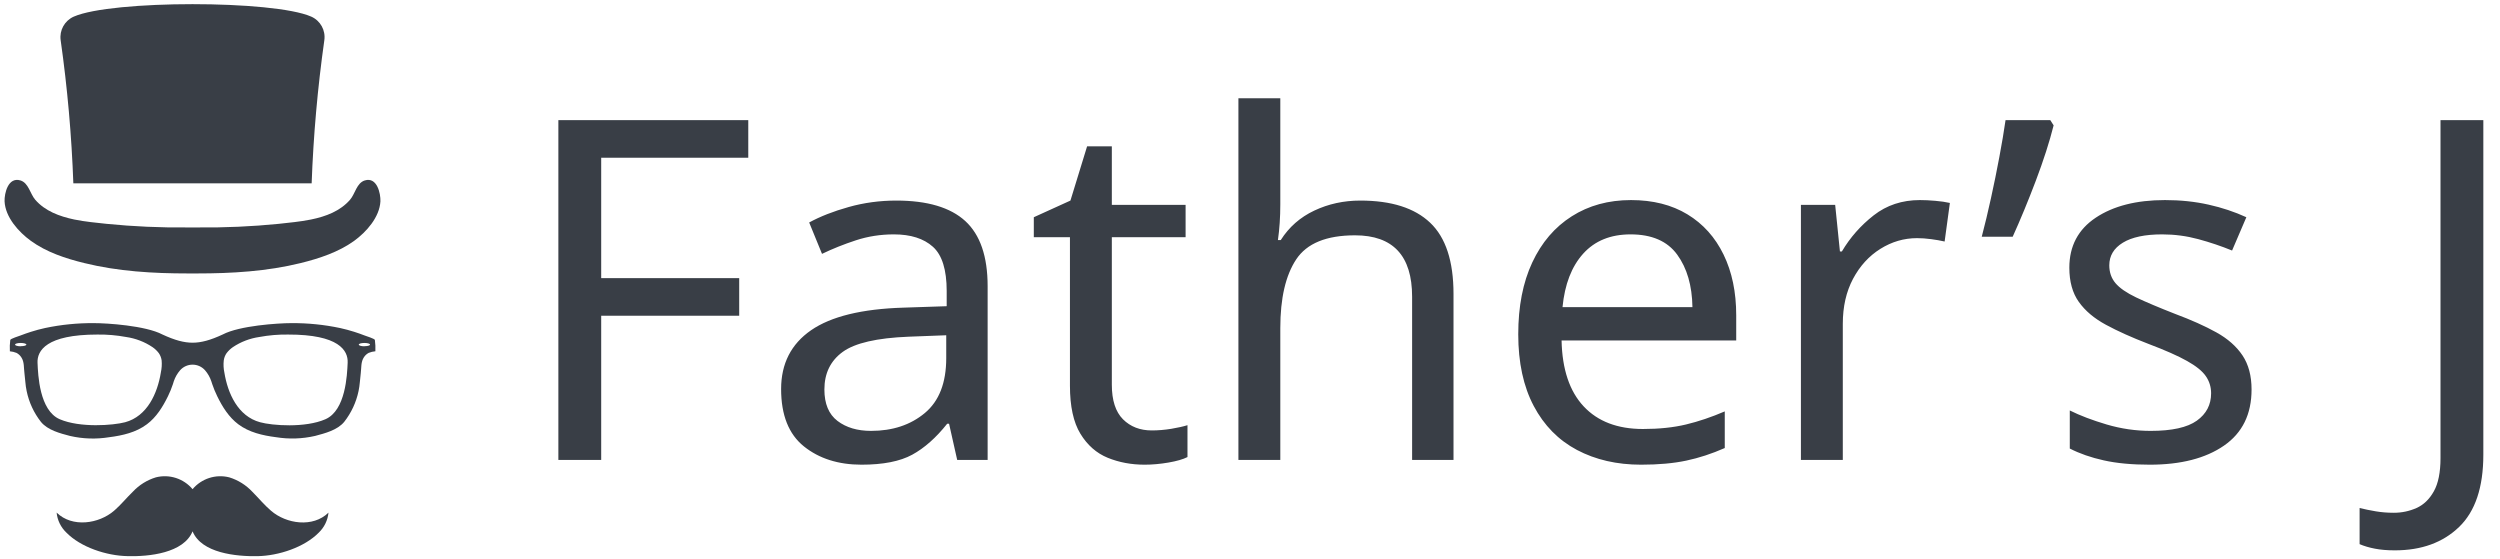
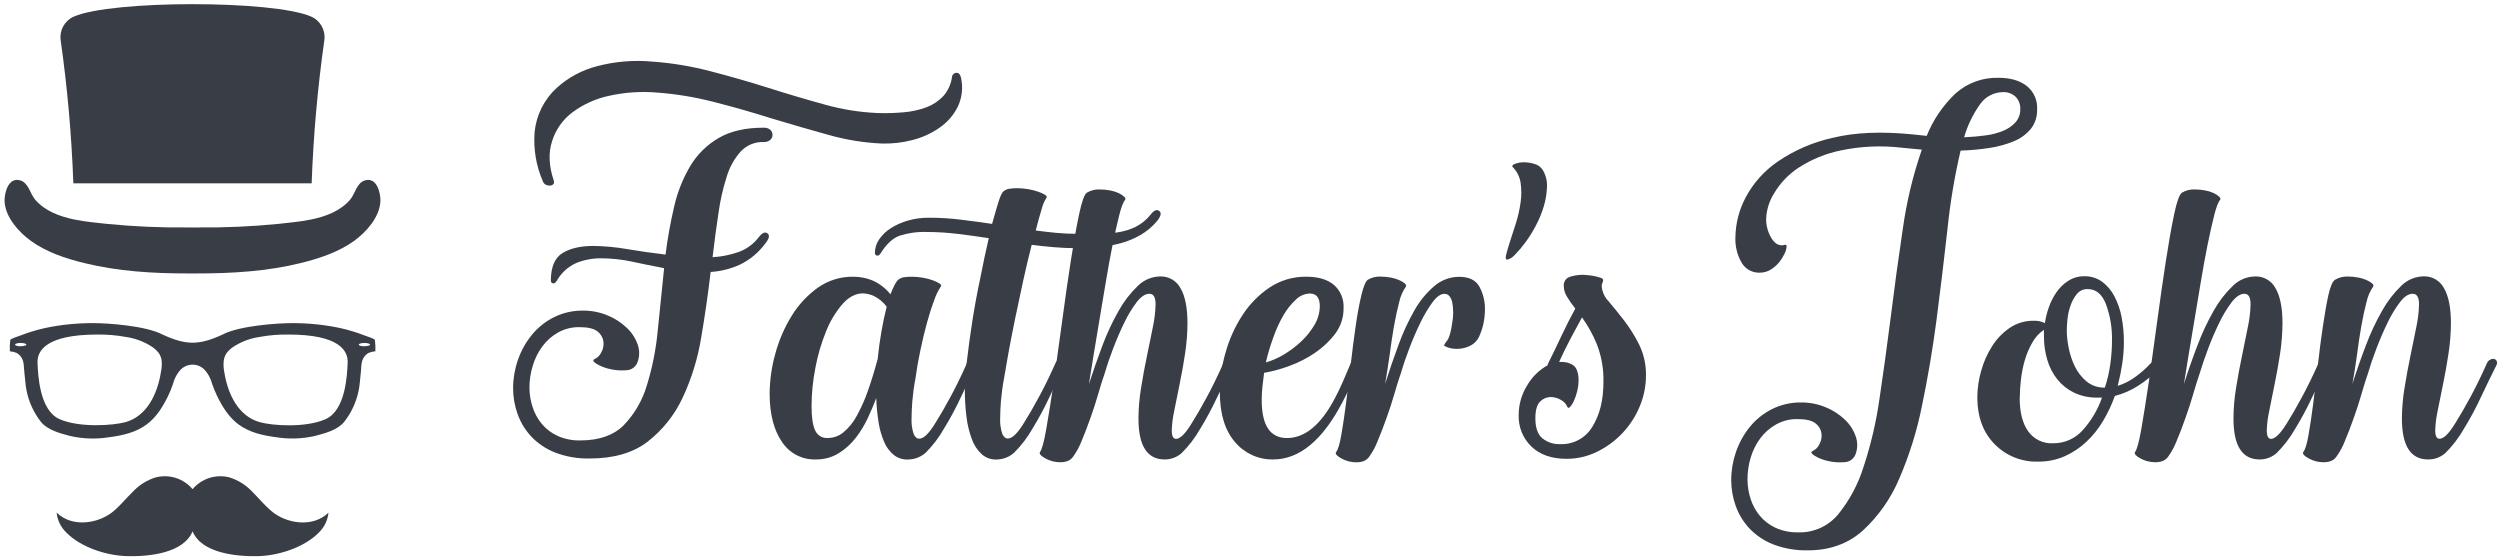
<svg xmlns="http://www.w3.org/2000/svg" viewBox="0 0 788 176">
  <defs>
-     <style>.cls-1,.cls-2{fill:#393e46;}.cls-2{font-size:150px;font-family:SpringinMay, Spring in May;}</style>
+     <style>.cls-1{fill:#393e46;}</style>
  </defs>
  <g id="Layer_1" data-name="Layer 1">
    <path id="_Path_" data-name="&lt;Path&gt;" class="cls-1" d="M60.7,167.48c-2.83,6.86-13.7,8-20.51,7.81-6.64-.12-14.78-2.82-19.27-7.42a10,10,0,0,1-3.07-6.3c4.93,4.83,13.32,3.54,18.1-.58,2.16-1.86,3.9-4.05,5.92-6a16.57,16.57,0,0,1,7.26-4.53,11.44,11.44,0,0,1,11.57,3.73,11.43,11.43,0,0,1,11.56-3.73A16.66,16.66,0,0,1,79.53,155c2,2,3.76,4.17,5.91,6,4.79,4.12,13.18,5.41,18.1.58a10.08,10.08,0,0,1-3.06,6.3c-4.5,4.6-12.63,7.3-19.28,7.42C74.39,175.43,63.53,174.34,60.7,167.48Z" />
    <g id="_Group_" data-name="&lt;Group&gt;">
      <path id="_Compound_Path_" data-name="&lt;Compound Path&gt;" class="cls-1" d="M118.16,107.15c-.08-.4-2.79-1.23-3.22-1.4-1.08-.42-2.18-.81-3.29-1.16-1.46-.46-2.93-.86-4.43-1.19a71.86,71.86,0,0,0-15.42-1.55c-4.14,0-16.3.79-21.58,3.57h0c-3.93,1.83-6.84,2.6-9.52,2.6s-5.6-.77-9.53-2.6h0c-5.28-2.78-17.44-3.58-21.57-3.57a72,72,0,0,0-15.43,1.55c-1.49.33-3,.73-4.42,1.19-1.11.35-2.21.74-3.3,1.16-.42.17-3.14,1-3.21,1.4a19.05,19.05,0,0,0-.13,3.58,7.21,7.21,0,0,1,2.09.5,4,4,0,0,1,1.51,1.38c1,1.47.76,3.4,1,5.07.25,1.85.28,3.72.69,5.57A23.4,23.4,0,0,0,12.92,133c2.14,2.59,6,3.58,9.15,4.41a32.06,32.06,0,0,0,12.35.4c4.2-.53,8.49-1.52,11.87-4.07,3-2.23,5-5.49,6.65-8.84a31.33,31.33,0,0,0,1.56-3.81h0c.1-.3.19-.61.28-.91a10.37,10.37,0,0,1,2-3.49,5.25,5.25,0,0,1,7.83,0,10.32,10.32,0,0,1,2,3.5c.09.3.19.59.29.89h0a31.37,31.37,0,0,0,1.57,3.81c1.63,3.35,3.67,6.61,6.64,8.84,3.39,2.55,7.68,3.54,11.87,4.07a32,32,0,0,0,12.35-.4c3.11-.83,7-1.82,9.15-4.41a23.55,23.55,0,0,0,4.54-9.75c.41-1.85.44-3.72.69-5.57.22-1.67,0-3.6,1-5.07a4.08,4.08,0,0,1,1.51-1.38,7.27,7.27,0,0,1,2.1-.5A19.94,19.94,0,0,0,118.16,107.15Zm-111.63,2c-1,0-1.78-.23-1.78-.53s.8-.52,1.78-.52,1.78.23,1.78.52S7.51,109.12,6.53,109.12Zm44.17,8.27c-1.07,6.56-4.28,13.78-11.26,15.67-3.78,1-14.2,1.81-20.61-.95s-6.84-14-7-17.8,2.77-8.89,18.84-8.89a45.92,45.92,0,0,1,9.07.77,20.09,20.09,0,0,1,8.34,3.2,8.54,8.54,0,0,1,2,1.92,5.37,5.37,0,0,1,.87,2.27A12.51,12.51,0,0,1,50.7,117.39Zm58.88-3.08c-.17,3.83-.61,15-7,17.8s-16.83,2-20.6.95c-7-1.89-10.2-9.11-11.26-15.67a11.91,11.91,0,0,1-.19-3.81,5.24,5.24,0,0,1,.87-2.27,8.68,8.68,0,0,1,2-1.92,20.15,20.15,0,0,1,8.34-3.2,46,46,0,0,1,9.08-.77C106.82,105.42,109.76,110.48,109.58,114.31Zm5.29-5.19c-1,0-1.78-.23-1.78-.53s.79-.52,1.78-.52,1.77.23,1.77.52S115.85,109.12,114.87,109.12Z" />
    </g>
    <g id="_Group_2" data-name="&lt;Group&gt;">
      <path id="_Path_2" data-name="&lt;Path&gt;" class="cls-1" d="M23.16,57.78H98.23v.08a436.69,436.69,0,0,1,4-45.18,7.05,7.05,0,0,0-4.12-7.44C86.24,0,35.15,0,23.25,5.24a7.06,7.06,0,0,0-4.13,7.44,433.32,433.32,0,0,1,4,45.16v-.06Z" />
      <path id="_Path_3" data-name="&lt;Path&gt;" class="cls-1" d="M115,56.87c-2.59.78-3.06,4.24-4.65,6.07-3.09,3.58-7.6,5.29-12.32,6.25-3.46.71-7,1-10.23,1.37a232.69,232.69,0,0,1-25.42,1.13H59.06a232.62,232.62,0,0,1-25.41-1.13c-3.2-.35-6.77-.66-10.24-1.37-4.71-1-9.23-2.67-12.32-6.25C9.51,61.11,9,57.65,6.44,56.87c-3.9-1.18-5.09,4.13-5,6.58.23,5,4.42,9.66,8.28,12.46,4.92,3.58,11,5.58,16.82,7,10.64,2.63,21.75,3.28,32.67,3.28h2.93c10.93,0,22-.65,32.67-3.28,5.85-1.45,11.91-3.45,16.83-7,3.85-2.8,8-7.44,8.27-12.46C120,61,118.85,55.69,115,56.87Z" />
    </g>
  </g>
  <g id="Layer_2" data-name="Layer 2">
-     <text class="cls-2" transform="translate(161.45 144.97)">Father’s John</text>
+     <path class="cls-1" d="M240.65,44.77a9.39,9.39,0,0,0-7.13,2.93,20.67,20.67,0,0,0-4.42,7.87,67.39,67.39,0,0,0-2.63,11.55q-1,6.6-1.87,13.95a30.2,30.2,0,0,0,8.25-1.65,13.82,13.82,0,0,0,6.3-4.65c1.1-1.4,2-1.8,2.77-1.2s.53,1.65-.67,3.15a21.7,21.7,0,0,1-8,6.68A25.89,25.89,0,0,1,224,85.72q-1.22,10.35-3,20.78a72.07,72.07,0,0,1-5.85,18.9,37.64,37.64,0,0,1-11,13.8q-6.9,5.33-18.3,5.32A28.63,28.63,0,0,1,175,142.65a20.84,20.84,0,0,1-7.5-5,20.57,20.57,0,0,1-4.35-7.12,24.07,24.07,0,0,1-1.42-8.18,27,27,0,0,1,1.5-8.85,25.36,25.36,0,0,1,4.35-7.87,21.15,21.15,0,0,1,7-5.63,20.06,20.06,0,0,1,9.23-2.1,19.69,19.69,0,0,1,7.65,1.5,19.22,19.22,0,0,1,6.07,3.9A13.23,13.23,0,0,1,201,108.6a8.1,8.1,0,0,1-.07,5.62,3.84,3.84,0,0,1-3.53,2.48,16.33,16.33,0,0,1-5.17-.38,13.53,13.53,0,0,1-4.2-1.65q-1.67-1-.6-1.5a4.28,4.28,0,0,0,2.1-2.1,5.59,5.59,0,0,0,.67-3.45,4.78,4.78,0,0,0-1.87-3.15c-1.11-.9-3-1.35-5.7-1.35a13.37,13.37,0,0,0-6.68,1.65,15.87,15.87,0,0,0-4.95,4.35,19.5,19.5,0,0,0-3.07,6.15,23.26,23.26,0,0,0-1.05,6.9,19.77,19.77,0,0,0,1,6.15,15.66,15.66,0,0,0,2.93,5.33,14.24,14.24,0,0,0,4.95,3.75,16.63,16.63,0,0,0,7.2,1.42q8.83,0,13.65-4.8a30.49,30.49,0,0,0,7.27-12.52,85.07,85.07,0,0,0,3.45-17.4q1-9.67,2-19.58-5.27-1-10.35-2.1a47.15,47.15,0,0,0-9.45-1,20.44,20.44,0,0,0-7.95,1.5,13.34,13.34,0,0,0-6.15,5.7c-.4.6-.81.83-1.2.68a.82.82,0,0,1-.6-.83q0-6.45,3.67-8.7c2.45-1.5,5.67-2.25,9.68-2.25a66.61,66.61,0,0,1,10.72,1q5.93,1,12.08,1.72A145.81,145.81,0,0,1,212.52,65a44.18,44.18,0,0,1,5.1-12.75,25,25,0,0,1,8.93-8.77c3.69-2.15,8.4-3.23,14.1-3.23a3,3,0,0,1,2.17.68,2.15,2.15,0,0,1,.68,1.57,2.17,2.17,0,0,1-.68,1.58A3,3,0,0,1,240.65,44.77Zm-66.15,12c.19.6.17,1-.08,1.28a1.63,1.63,0,0,1-1,.45,2.4,2.4,0,0,1-1.28-.23,1.83,1.83,0,0,1-1-1.05,32.4,32.4,0,0,1-2.63-15.6,21.79,21.79,0,0,1,7-13.95,30,30,0,0,1,12.75-6.82,50,50,0,0,1,17.4-1.43,99.7,99.7,0,0,1,18.15,3q9.28,2.4,18.3,5.25,9.45,3,18,5.33a73,73,0,0,0,16.35,2.62,64.81,64.81,0,0,0,8.32-.22A27.18,27.18,0,0,0,292,33.82a14,14,0,0,0,5.32-3.52,11.41,11.41,0,0,0,2.78-6.23,1.44,1.44,0,0,1,1.5-1.12c.69.05,1.14.62,1.35,1.72a14.13,14.13,0,0,1-1,8.85,17.39,17.39,0,0,1-5.62,6.6,25.88,25.88,0,0,1-8.63,4,34.47,34.47,0,0,1-9.82,1.12,72.84,72.84,0,0,1-16.65-2.7q-8.7-2.4-18.15-5.25-9-2.85-18.15-5.17a100.64,100.64,0,0,0-17.7-2.93,50.16,50.16,0,0,0-15.23,1,29.93,29.93,0,0,0-11.62,5.25A18.17,18.17,0,0,0,174,44.55Q172.25,50,174.5,56.77Z" />
+     <path class="cls-1" d="M286.54,144.82a6.83,6.83,0,0,1-4.73-1.35,10.56,10.56,0,0,1-3.1-4.12,25.29,25.29,0,0,1-1.78-6.23,62,62,0,0,1-.74-7.65q-1.05,2.85-2.62,6.23a33.63,33.63,0,0,1-3.83,6.3,20.09,20.09,0,0,1-5.4,4.87,13.4,13.4,0,0,1-7.2,1.95,12.23,12.23,0,0,1-10.72-5.62q-3.82-5.62-3.83-15.08a47.54,47.54,0,0,1,1.8-12.67,44.89,44.89,0,0,1,5.17-11.93,30.39,30.39,0,0,1,8.23-8.85A18.84,18.84,0,0,1,269,87.22a15.83,15.83,0,0,1,6.07,1.2,15.14,15.14,0,0,1,5.61,4.35q1.49-3.9,2.52-4.65a3.63,3.63,0,0,1,1.85-.75,17.05,17.05,0,0,1,2.29-.15,21,21,0,0,1,3.45.3,17.87,17.87,0,0,1,3.23.83,9.76,9.76,0,0,1,2.17,1.05c.5.35.6.67.3,1a18.48,18.48,0,0,0-2,4.13q-1.12,2.93-2.25,7t-2.1,8.7q-1,4.65-1.58,9a72.11,72.11,0,0,0-1,7.28c-.15,2-.23,3.77-.23,5.17a13.54,13.54,0,0,0,.68,5.18c.45.95,1,1.42,1.72,1.42q2.1,0,5.1-4.95,2.1-3.3,4.73-8.17t5.17-10.58a2.26,2.26,0,0,1,.9-1.12,2.08,2.08,0,0,1,1.05-.38,1.25,1.25,0,0,1,1.13.6,1.48,1.48,0,0,1-.08,1.5q-2.4,4.8-4.95,10.2a97.28,97.28,0,0,1-5.25,9.75,35.54,35.54,0,0,1-5.77,7.58A8.4,8.4,0,0,1,286.54,144.82Zm-9.9-31.65q.45-4.5,1.2-8.77t1.65-7.73a11.29,11.29,0,0,0-4.05-3.37,9.05,9.05,0,0,0-3.45-.83q-3.45,0-6.45,3.38a30.32,30.32,0,0,0-5.17,8.62A58.94,58.94,0,0,0,257,116a64.19,64.19,0,0,0-1.2,12q0,5.25,1.13,7.65a4,4,0,0,0,4,2.4,7.74,7.74,0,0,0,4.95-1.8,17.5,17.5,0,0,0,4.13-5.1,51.09,51.09,0,0,0,3.52-7.87Q275.14,118.73,276.64,113.17Z" />
+     <path class="cls-1" d="M339.19,78.22q-3.45,0-7-.3t-7-.75q-1.35,5.25-2.7,11.4t-2.55,12q-1.2,5.85-2.1,10.8t-1.35,7.8a72.11,72.11,0,0,0-1,7.28c-.15,2-.23,3.77-.23,5.17a13.54,13.54,0,0,0,.68,5.18c.45.95,1,1.42,1.72,1.42q2.1,0,5.1-4.95,2.1-3.3,4.73-8.17t5.17-10.58a2.26,2.26,0,0,1,.9-1.12,2.08,2.08,0,0,1,1.05-.38,1.25,1.25,0,0,1,1.13.6,1.48,1.48,0,0,1-.08,1.5q-2.4,4.8-4.95,10.2a97.28,97.28,0,0,1-5.25,9.75,35.54,35.54,0,0,1-5.77,7.58,8.37,8.37,0,0,1-5.17,2.17,6.77,6.77,0,0,1-5-1.57,11.8,11.8,0,0,1-3.18-4.8,30.36,30.36,0,0,1-1.7-7,66.7,66.7,0,0,1-.52-8.48,84,84,0,0,1,.67-9.37q.66-5.77,1.7-12.45T309,87.6q1.32-6.82,2.66-12.53-4.89-.75-9.82-1.35a81.62,81.62,0,0,0-9.88-.6,24.76,24.76,0,0,0-8.47,1.2q-3.23,1.2-5.93,5.55c-.4.6-.8.83-1.2.68a.83.83,0,0,1-.6-.83,7.57,7.57,0,0,1,1.35-4.27,12.46,12.46,0,0,1,3.68-3.53,20.55,20.55,0,0,1,5.4-2.4,23.08,23.08,0,0,1,6.52-.9,82.87,82.87,0,0,1,10,.6q4.92.6,10,1.35,1.19-4.35,2.07-7.12c.59-1.85,1.14-2.93,1.64-3.23a3.74,3.74,0,0,1,1.88-.75,17.5,17.5,0,0,1,2.32-.15,21,21,0,0,1,3.45.3,17.87,17.87,0,0,1,3.23.83,9.76,9.76,0,0,1,2.17,1c.5.35.6.67.3,1a12.23,12.23,0,0,0-1.42,3.38q-.82,2.63-1.88,6.82,3.3.45,6.53.75t6.67.3h6.3a43,43,0,0,0,6.23-.45,19.47,19.47,0,0,0,5.7-1.72,14.14,14.14,0,0,0,4.72-3.83c1.1-1.4,2-1.8,2.78-1.2s.52,1.65-.68,3.15a19.35,19.35,0,0,1-5.25,4.43,26.31,26.31,0,0,1-6.37,2.62,39.92,39.92,0,0,1-7,1.2Q342.49,78.22,339.19,78.22Z" />
+     <path class="cls-1" d="M367.09,144.82q-8.25,0-8.25-12.9a61.63,61.63,0,0,1,.83-9.67c.54-3.45,1.17-6.83,1.87-10.13s1.33-6.37,1.88-9.22a39.31,39.31,0,0,0,.82-7q0-3.3-1.95-3.3t-4,2.63a37.86,37.86,0,0,0-3.9,6.45q-1.87,3.83-3.53,8.17t-2.7,7.95q-.9,2.55-2,6.38t-2.48,7.65q-1.35,3.83-2.77,7.2a22,22,0,0,1-2.63,4.87,3.78,3.78,0,0,1-1.8,1.43,6.64,6.64,0,0,1-2.25.37,9.6,9.6,0,0,1-4.72-1.2c-1.45-.8-2-1.45-1.73-2q.9-1,2-7.27t2.4-15.08q1.26-8.85,2.62-19t2.7-18.83q1.35-8.7,2.63-14.77t2.47-6.83a7.24,7.24,0,0,1,4.2-1,16.47,16.47,0,0,1,3.08.3,11.48,11.48,0,0,1,2.7.83A7.37,7.37,0,0,1,354.34,62c.4.35.5.67.3,1q-.9,1-1.87,4.88t-2.1,9.37q-1.12,5.55-2.18,12t-2.1,12.53q-1,6.08-1.87,11.25t-1.28,8q2-6.15,4.28-12.22a75,75,0,0,1,5.1-10.88,33.1,33.1,0,0,1,6-7.8,10.23,10.23,0,0,1,7.12-3,7,7,0,0,1,6.38,3.75q2.17,3.75,2.17,11a64.7,64.7,0,0,1-.75,9.53q-.75,5-1.72,9.67t-1.73,8.55a34.31,34.31,0,0,0-.75,6q0,2.7,1.35,2.7,1.95,0,4.95-4.95,2.1-3.3,4.73-8.17t5.17-10.58a2.26,2.26,0,0,1,.9-1.12,2.08,2.08,0,0,1,1.05-.38,1.25,1.25,0,0,1,1.13.6,1.48,1.48,0,0,1-.08,1.5q-2.4,4.8-5,10.2a97.28,97.28,0,0,1-5.25,9.75,35.79,35.79,0,0,1-5.85,7.65A8,8,0,0,1,367.09,144.82Z" />
+     <path class="cls-1" d="M425.74,114.52a2.26,2.26,0,0,1,.9-1.12,2.08,2.08,0,0,1,1.05-.38,1.25,1.25,0,0,1,1.13.6,1.51,1.51,0,0,1-.08,1.5q-1.35,2.85-2.7,5.78t-2.85,5.77q-9.45,18.15-21.9,18.15a15.3,15.3,0,0,1-12-5.47q-4.8-5.47-4.8-15.83a45.42,45.42,0,0,1,1.8-12.37,42.73,42.73,0,0,1,5.25-11.7,30.47,30.47,0,0,1,8.55-8.78,20.39,20.39,0,0,1,11.7-3.45q5.55,0,8.63,2.55a9,9,0,0,1,3.07,7.35,13,13,0,0,1-2.55,7.95,26.42,26.42,0,0,1-6.37,6.08,36.16,36.16,0,0,1-8.18,4.2,45.63,45.63,0,0,1-7.95,2.17c-.2,1.5-.37,3-.52,4.35a39.4,39.4,0,0,0-.23,4.2q0,12,7.95,12,8.55,0,15.15-12.6,1.35-2.55,2.55-5.32T425.74,114.52Zm-26.7-.3a23.6,23.6,0,0,0,5.63-2.47,30.81,30.81,0,0,0,5.47-4.13,23.09,23.09,0,0,0,4.2-5.25A11.54,11.54,0,0,0,416,96.52q0-4-3.15-4a6.5,6.5,0,0,0-4.35,1.88,20.82,20.82,0,0,0-3.9,4.87,39.45,39.45,0,0,0-3.22,7A64.71,64.71,0,0,0,399,114.22Z" />
+     <path class="cls-1" d="M455.29,92.62q-1.8,0-3.75,2.63a41.45,41.45,0,0,0-3.83,6.45q-1.87,3.83-3.52,8.17t-2.7,7.95q-.9,2.55-2,6.38T437,131.85q-1.35,3.83-2.78,7.2a21.69,21.69,0,0,1-2.62,4.87,3.78,3.78,0,0,1-1.8,1.43,6.64,6.64,0,0,1-2.25.37,9.64,9.64,0,0,1-4.73-1.2c-1.44-.8-2-1.45-1.72-2q.9-1,1.65-5.25t1.5-10q.75-5.77,1.5-12.38t1.57-12.22q.82-5.62,1.8-9.68t2-4.8a7.24,7.24,0,0,1,4.2-1,16.36,16.36,0,0,1,3.07.3,11.48,11.48,0,0,1,2.7.83,7.46,7.46,0,0,1,1.73,1.05c.4.35.5.67.3,1a13.7,13.7,0,0,0-2.1,4.88q-.9,3.38-1.65,7.65T438,112q-.68,4.8-1.42,9,1.95-6.15,4.2-12.22a71,71,0,0,1,5-10.88,28.26,28.26,0,0,1,6.3-7.72,12,12,0,0,1,7.88-2.93q4.65,0,6.37,3.15a14.44,14.44,0,0,1,1.73,7,21.83,21.83,0,0,1-.45,4.43,18.08,18.08,0,0,1-1.2,3.82,6.22,6.22,0,0,1-2.93,3.3,9.5,9.5,0,0,1-3.75,1,9,9,0,0,1-3.22-.38q-1.35-.45-1.35-.75a7.81,7.81,0,0,1,1-1.5q1-1.35,1.58-5.55a17.7,17.7,0,0,0,0-6.52C457.29,93.5,456.49,92.62,455.29,92.62Z" />
+     <path class="cls-1" d="M475.24,81.82c-.6.1-.78-.37-.53-1.42s.65-2.43,1.2-4.13,1.18-3.65,1.88-5.85a39.22,39.22,0,0,0,1.5-6.6,21.59,21.59,0,0,0,0-6.22,8.85,8.85,0,0,0-2.55-5q-.3-.6.9-1a7.85,7.85,0,0,1,2.77-.45,11.34,11.34,0,0,1,3.3.53,4.47,4.47,0,0,1,2.63,2,9.53,9.53,0,0,1,1.27,5.25,23.7,23.7,0,0,1-1,6.08A33,33,0,0,1,484.16,71a40.69,40.69,0,0,1-3.3,5.33,34.53,34.53,0,0,1-3.22,3.82A5.34,5.34,0,0,1,475.24,81.82Z" />
+     <path class="cls-1" d="M478.69,130.87a17.59,17.59,0,0,1,2.7-9.45,16.85,16.85,0,0,1,6.45-6.3.87.87,0,0,1,.15-.6q2.1-4.2,4.2-8.7t4.35-8.55a35.44,35.44,0,0,1-2.63-3.75,6.43,6.43,0,0,1-1-3.3,2.77,2.77,0,0,1,2-3,13.52,13.52,0,0,1,3.83-.6c.2,0,.67,0,1.42.08a17.35,17.35,0,0,1,2.25.3,17.07,17.07,0,0,1,2,.52q.9.3.9.75a2,2,0,0,1-.23.9,2.32,2.32,0,0,0-.22,1,7.61,7.61,0,0,0,2.17,4.8q2.17,2.55,4.8,5.93a47.51,47.51,0,0,1,4.8,7.65,21.35,21.35,0,0,1,2.18,9.82,25.17,25.17,0,0,1-1.95,9.68,27.56,27.56,0,0,1-13.43,14.32,21.62,21.62,0,0,1-9.67,2.25q-7.05,0-11.1-3.9A13.15,13.15,0,0,1,478.69,130.87Zm12.75-16.8c.6,0,1.2,0,1.8.08a4.91,4.91,0,0,1,1.8.52,3.38,3.38,0,0,1,2,2,8.8,8.8,0,0,1,.53,3.07,14.79,14.79,0,0,1-.45,3.6,17,17,0,0,1-1.05,3.08,6.71,6.71,0,0,1-1.2,1.87q-.6.6-.9-.15a4.28,4.28,0,0,0-2-2.1,6.41,6.41,0,0,0-3.22-.9,4.7,4.7,0,0,0-3.3,1.43q-1.5,1.43-1.5,5.32c0,2.9.73,5,2.17,6.23a8.32,8.32,0,0,0,5.63,1.87,11.25,11.25,0,0,0,10.2-5.55q3.45-5.55,3.45-14a30.69,30.69,0,0,0-2.1-12,41.15,41.15,0,0,0-4.65-8.4q-1.65,3-3.53,6.53T491.44,114.07Z" />
+     <path class="cls-1" d="M556.69,68.92a11.56,11.56,0,0,0,1.72,6.23c1.15,1.85,2.57,2.52,4.28,2q.45-.15.45.6a5.88,5.88,0,0,1-.6,2.1,13.52,13.52,0,0,1-1.65,2.7,10.54,10.54,0,0,1-2.7,2.4,6.62,6.62,0,0,1-3.6,1A6.35,6.35,0,0,1,549,82.87a14.74,14.74,0,0,1-2-8.1,27.58,27.58,0,0,1,3.22-12.52,31.7,31.7,0,0,1,10.13-11.33,49.65,49.65,0,0,1,17.4-7.5q10.48-2.55,25.2-1.05c.8.1,1.52.18,2.17.23s1.37.12,2.18.22a37.64,37.64,0,0,1,9.07-13.35,19.5,19.5,0,0,1,13.58-4.95c3.69,0,6.65.85,8.85,2.55a8.76,8.76,0,0,1,3.3,7.35,9.52,9.52,0,0,1-2,6.23,13.7,13.7,0,0,1-5.4,3.9,32.72,32.72,0,0,1-7.72,2.1,74.67,74.67,0,0,1-9,.82,197,197,0,0,0-4.13,24.68q-1.57,14.17-3.52,29.17-1.8,13.5-4.5,26.48a114.14,114.14,0,0,1-7.2,23.1,47.21,47.21,0,0,1-11.48,16.35q-7,6.23-17.32,6.22a28.63,28.63,0,0,1-10.88-1.87,20.84,20.84,0,0,1-7.5-5,20.57,20.57,0,0,1-4.35-7.12,24.07,24.07,0,0,1-1.42-8.18,27,27,0,0,1,1.5-8.85,25.78,25.78,0,0,1,4.35-7.87,21.15,21.15,0,0,1,7-5.63,20.06,20.06,0,0,1,9.23-2.1,19.69,19.69,0,0,1,7.65,1.5,19.22,19.22,0,0,1,6.07,3.9,13.23,13.23,0,0,1,3.45,5.33,8.1,8.1,0,0,1-.07,5.62,3.84,3.84,0,0,1-3.53,2.48,16.33,16.33,0,0,1-5.17-.38,13.53,13.53,0,0,1-4.2-1.65c-1.11-.7-1.3-1.2-.6-1.5a4.25,4.25,0,0,0,2.1-2.1,5.59,5.59,0,0,0,.67-3.45,4.78,4.78,0,0,0-1.87-3.15c-1.11-.9-3-1.35-5.7-1.35a13.37,13.37,0,0,0-6.68,1.65,15.87,15.87,0,0,0-5,4.35,19.5,19.5,0,0,0-3.07,6.15,23.59,23.59,0,0,0-1,6.9,19.77,19.77,0,0,0,1,6.15,15.83,15.83,0,0,0,2.93,5.33,14.24,14.24,0,0,0,4.95,3.75,16.66,16.66,0,0,0,7.2,1.42,15.72,15.72,0,0,0,12.52-5.7,45.14,45.14,0,0,0,8-15,123.8,123.8,0,0,0,5-21.37q1.8-12.08,3.45-25,1.8-14.55,3.9-28.57a132.89,132.89,0,0,1,6-25l-3.23-.3-3.07-.3a60,60,0,0,0-19.13.83A39.16,39.16,0,0,0,567,52.8a24.71,24.71,0,0,0-7.72,8A16.47,16.47,0,0,0,556.69,68.92Zm62.4-25.65q3.6-.15,6.82-.6a21.46,21.46,0,0,0,5.63-1.5,10.59,10.59,0,0,0,3.82-2.7,6,6,0,0,0,1.43-4,5.25,5.25,0,0,0-1.5-4,5.45,5.45,0,0,0-3.9-1.43,8.84,8.84,0,0,0-7.28,3.83A34.3,34.3,0,0,0,619.09,43.27Z" />
+     <path class="cls-1" d="M657,87.07a9.2,9.2,0,0,1,5.47,1.65,13.26,13.26,0,0,1,3.9,4.5,23.13,23.13,0,0,1,2.33,6.6,40.49,40.49,0,0,1,.75,8,45.81,45.81,0,0,1-.53,6.9,67.6,67.6,0,0,1-1.42,6.9,18.36,18.36,0,0,0,5.17-2.55,32.79,32.79,0,0,0,5.18-4.5,2.09,2.09,0,0,1,1.27-.67,1.68,1.68,0,0,1,1.2.3,1.36,1.36,0,0,1,.6,1,1.48,1.48,0,0,1-.52,1.2,39,39,0,0,1-6.3,5.1,25.33,25.33,0,0,1-7.5,3.3,45.2,45.2,0,0,1-3.75,7.95,30,30,0,0,1-5.33,6.6,24.62,24.62,0,0,1-6.82,4.5,20.26,20.26,0,0,1-8.25,1.65,18.41,18.41,0,0,1-13.8-5.55q-5.4-5.55-5.4-14.7a30.7,30.7,0,0,1,1.2-8.32,28.93,28.93,0,0,1,3.45-7.8,19.77,19.77,0,0,1,5.55-5.78,13.21,13.21,0,0,1,7.65-2.25,7.05,7.05,0,0,1,3.45.75,25.52,25.52,0,0,1,1.2-4.87,19.6,19.6,0,0,1,2.4-4.8,13.1,13.1,0,0,1,3.67-3.6A9.23,9.23,0,0,1,657,87.07Zm-20.4,38.25q0,6.9,2.7,10.65a9,9,0,0,0,7.8,3.75,12.29,12.29,0,0,0,9.37-4.12,30.14,30.14,0,0,0,6.08-10.28h-1.35a16.57,16.57,0,0,1-7.5-1.57,15.4,15.4,0,0,1-5.25-4.2,17.57,17.57,0,0,1-3.15-6.15,25.57,25.57,0,0,1-1.05-7.43v-2a11.17,11.17,0,0,0-3.6,3.9,25.15,25.15,0,0,0-2.4,5.55A36.21,36.21,0,0,0,637,119.7,49.33,49.33,0,0,0,636.64,125.32Zm26.85-3.15a41,41,0,0,0,1.72-7.42,53.69,53.69,0,0,0,.53-7.28,31.76,31.76,0,0,0-1.88-11.55q-1.87-4.8-5.77-4.8a4.21,4.21,0,0,0-3.38,1.5,11.42,11.42,0,0,0-2,3.6,17.83,17.83,0,0,0-1,4.35c-.15,1.5-.22,2.75-.22,3.75a28.41,28.41,0,0,0,.6,5.33A23.27,23.27,0,0,0,654,115.5a14.17,14.17,0,0,0,3.67,4.72A8.68,8.68,0,0,0,663.49,122.17Z" />
+     <path class="cls-1" d="M712.24,144.82q-8.26,0-8.25-12.9a61.56,61.56,0,0,1,.82-9.67q.83-5.18,1.88-10.13c.69-3.3,1.32-6.37,1.87-9.22a38.39,38.39,0,0,0,.82-7c0-2.2-.65-3.3-1.94-3.3s-2.63.88-4,2.63a37.86,37.86,0,0,0-3.9,6.45c-1.25,2.55-2.43,5.27-3.52,8.17s-2,5.55-2.71,7.95c-.59,1.7-1.27,3.83-2,6.38s-1.57,5.1-2.48,7.65-1.82,5-2.77,7.2a22.1,22.1,0,0,1-2.62,4.87,3.85,3.85,0,0,1-1.81,1.43,6.64,6.64,0,0,1-2.25.37,9.63,9.63,0,0,1-4.72-1.2c-1.45-.8-2-1.45-1.72-2q.9-1,2-7.27t2.4-15.08q1.27-8.85,2.63-19t2.7-18.83q1.34-8.7,2.62-14.77c.85-4.05,1.67-6.33,2.48-6.83a7.22,7.22,0,0,1,4.2-1,16.45,16.45,0,0,1,3.07.3,11.48,11.48,0,0,1,2.7.83A7.68,7.68,0,0,1,699.49,62c.39.35.49.67.3,1q-.9,1-1.88,4.88t-2.1,9.37q-1.12,5.55-2.18,12t-2.09,12.53q-1.06,6.08-1.88,11.25c-.55,3.45-1,6.12-1.28,8q1.95-6.15,4.28-12.22a76.1,76.1,0,0,1,5.1-10.88,33.37,33.37,0,0,1,6-7.8,10.23,10.23,0,0,1,7.12-3,7,7,0,0,1,6.38,3.75q2.18,3.75,2.18,11a66.1,66.1,0,0,1-.75,9.53c-.51,3.35-1.08,6.57-1.73,9.67s-1.23,6-1.72,8.55a33.36,33.36,0,0,0-.75,6c0,1.8.45,2.7,1.34,2.7q1.95,0,5-4.95,2.09-3.3,4.72-8.17t5.18-10.58a2.19,2.19,0,0,1,.89-1.12,2.08,2.08,0,0,1,1-.38,1.25,1.25,0,0,1,1.13.6,1.48,1.48,0,0,1-.07,1.5q-2.41,4.8-5,10.2a99.35,99.35,0,0,1-5.25,9.75,36.09,36.09,0,0,1-5.86,7.65A8,8,0,0,1,712.24,144.82Z" />
+     <path class="cls-1" d="M765.33,144.82q-8.25,0-8.25-12.9a61.63,61.63,0,0,1,.83-9.67q.83-5.18,1.87-10.13t1.88-9.22a38.39,38.39,0,0,0,.82-7q0-3.3-2-3.3t-4,2.63a37.86,37.86,0,0,0-3.9,6.45q-1.87,3.83-3.53,8.17t-2.7,7.95q-.9,2.55-2,6.38t-2.48,7.65q-1.35,3.83-2.77,7.2a21.64,21.64,0,0,1-2.63,4.87,3.78,3.78,0,0,1-1.8,1.43,6.64,6.64,0,0,1-2.25.37,9.6,9.6,0,0,1-4.72-1.2c-1.45-.8-2-1.45-1.73-2,.6-.7,1.16-2.45,1.65-5.25s1-6.12,1.5-10,1-8,1.5-12.38,1-8.47,1.58-12.22,1.12-7,1.72-9.68,1.3-4.3,2.1-4.8a7.24,7.24,0,0,1,4.2-1,16.47,16.47,0,0,1,3.08.3,11.48,11.48,0,0,1,2.7.83,7.37,7.37,0,0,1,1.72,1.05c.4.35.5.67.3,1a13.7,13.7,0,0,0-2.1,4.88q-.9,3.38-1.65,7.65T742.91,112q-.67,4.8-1.43,9,1.95-6.15,4.28-12.22a76.1,76.1,0,0,1,5.1-10.88,33.37,33.37,0,0,1,6-7.8,10.23,10.23,0,0,1,7.12-3,7,7,0,0,1,6.38,3.75q2.17,3.75,2.17,11a64.7,64.7,0,0,1-.75,9.53q-.75,5-1.72,9.67t-1.73,8.55a34.31,34.31,0,0,0-.75,6q0,2.7,1.35,2.7,2,0,5-4.95,2.1-3.3,4.73-8.17t5.17-10.58a2.26,2.26,0,0,1,.9-1.12,2.08,2.08,0,0,1,1.05-.38,1.25,1.25,0,0,1,1.13.6,1.48,1.48,0,0,1-.08,1.5q-2.4,4.8-4.95,10.2a97.28,97.28,0,0,1-5.25,9.75,35.79,35.79,0,0,1-5.85,7.65A8,8,0,0,1,765.33,144.82Z" />
  </g>
</svg>
